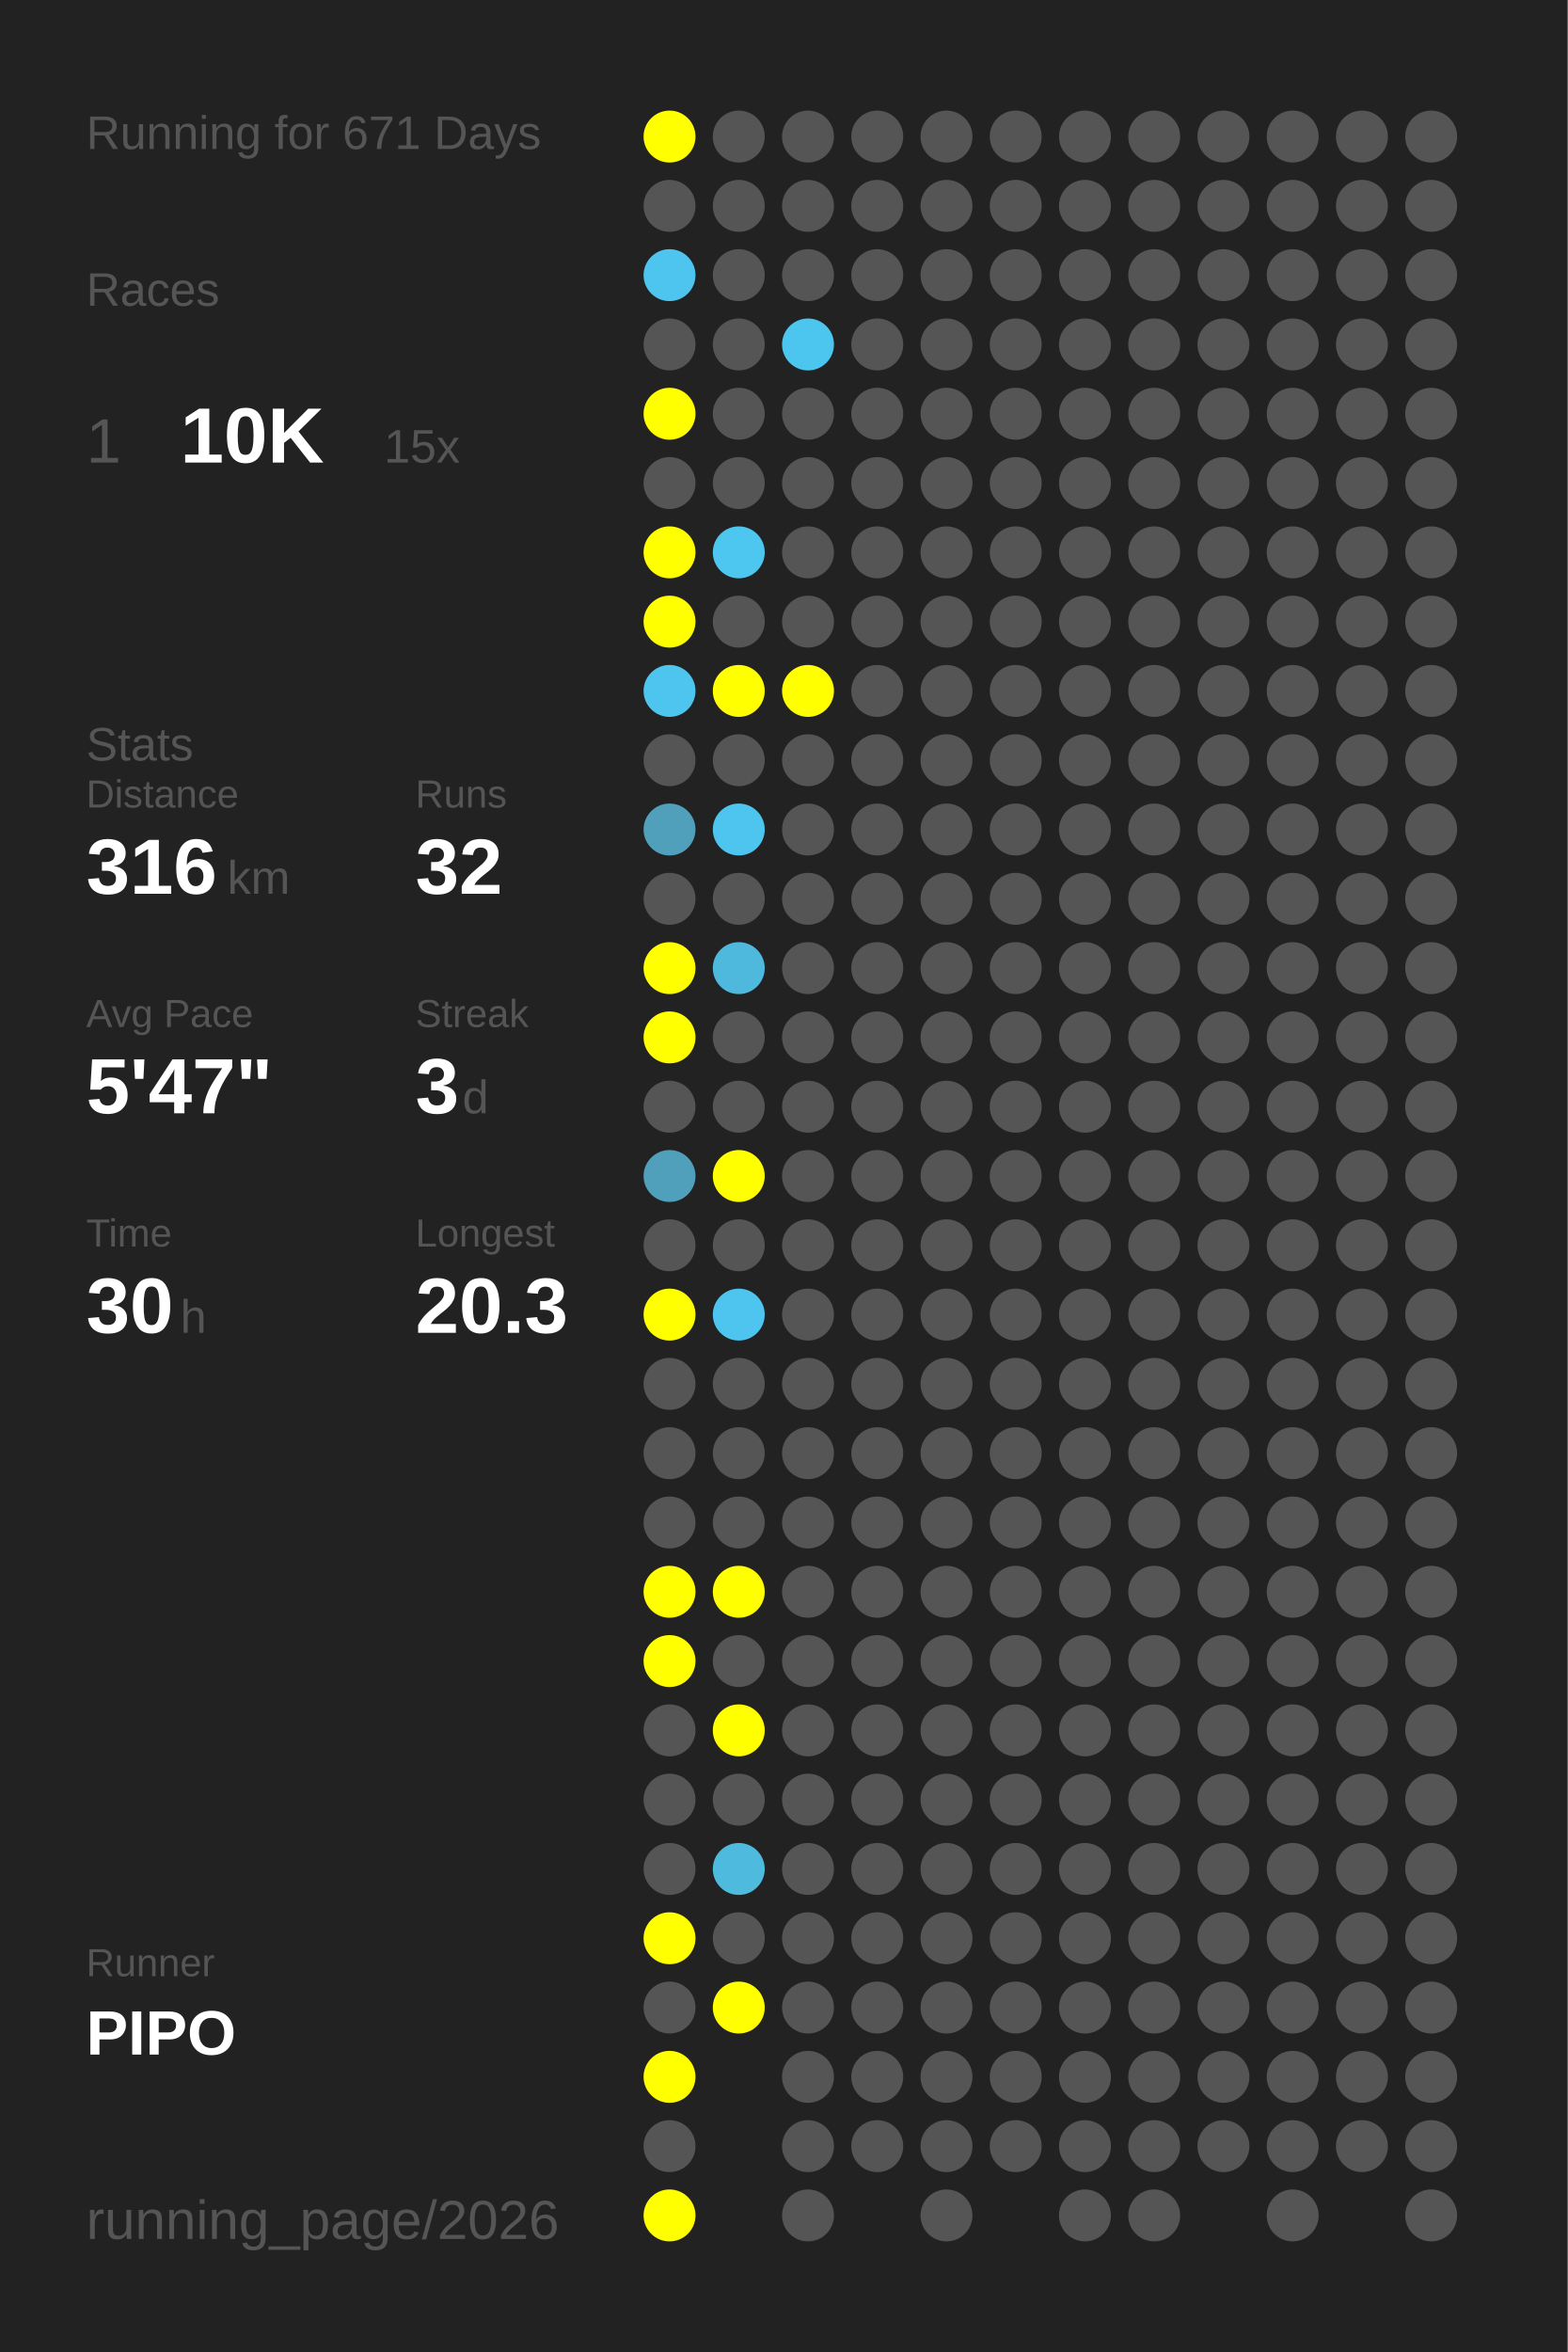
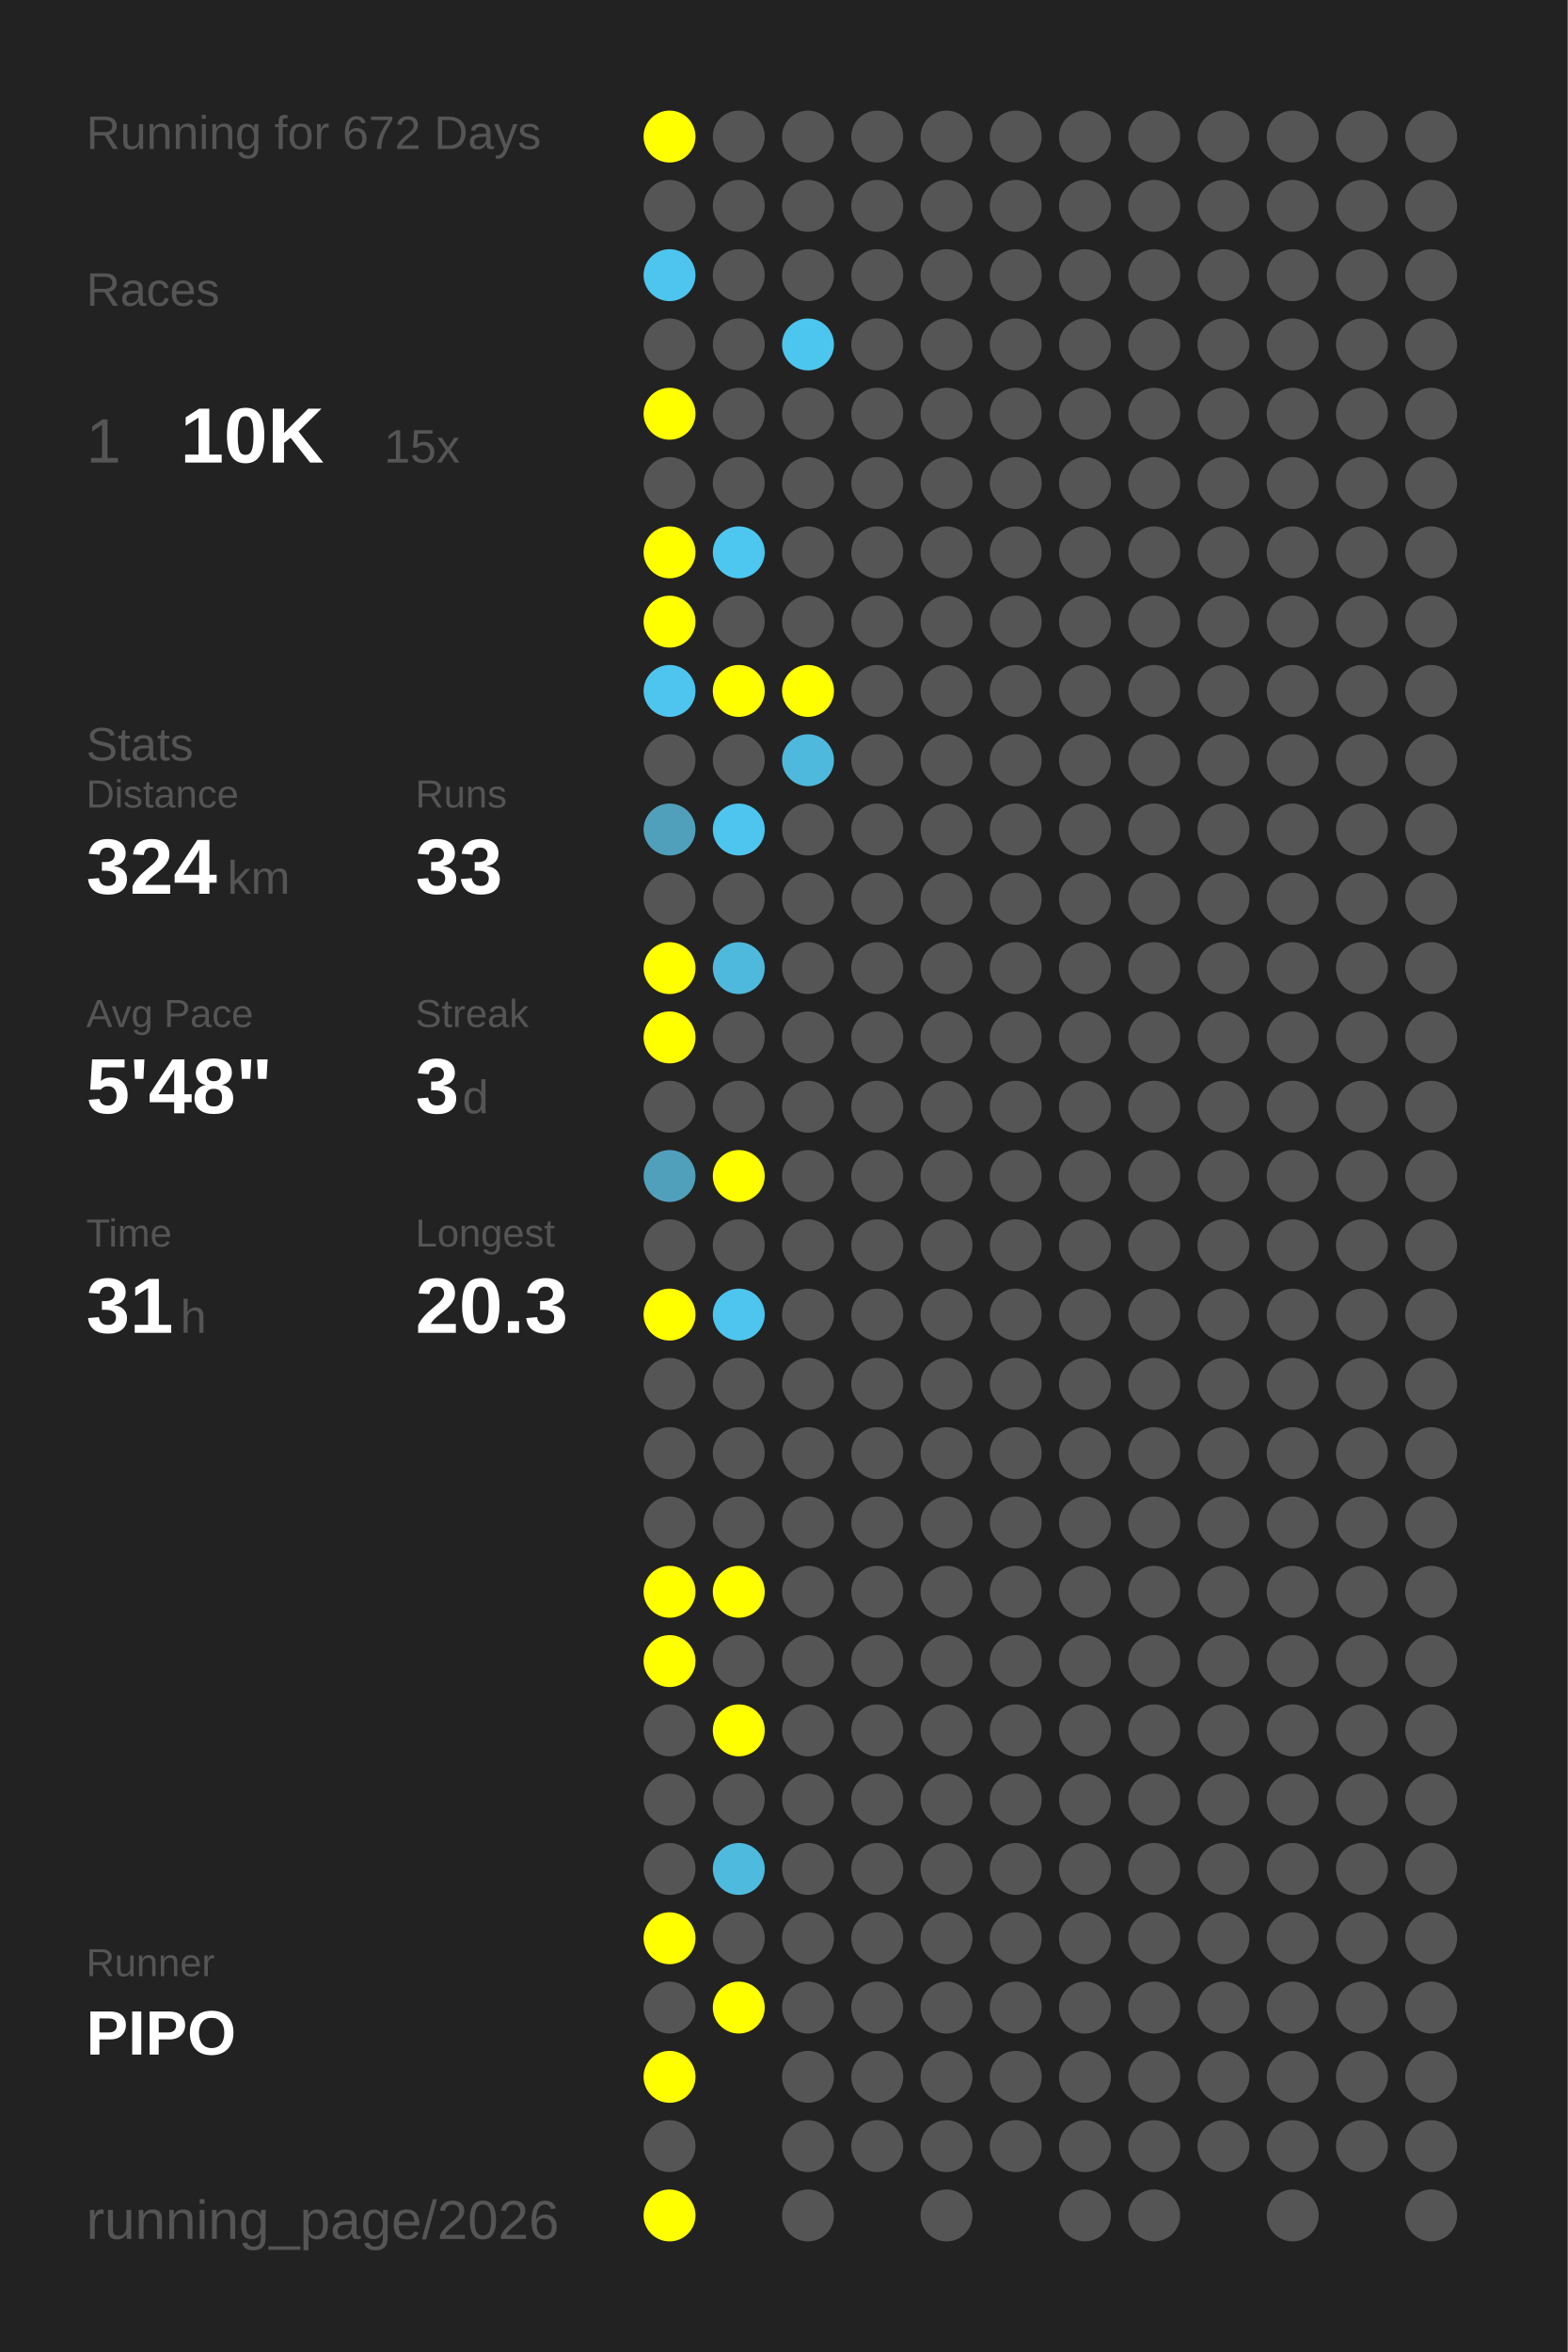
<svg xmlns="http://www.w3.org/2000/svg" baseProfile="full" height="300mm" version="1.1" viewBox="0,0,200,300" width="200mm">
  <defs />
  <rect fill="#222222" height="300" width="200" x="0" y="0" />
-   <text fill="#555555" style="font-size:6px; font-family:Arial;" x="11" y="19">Running for 671 Days</text>
+   <text fill="#555555" style="font-size:6px; font-family:Arial;" x="11" y="19">Running for 672 Days</text>
  <text fill="#555555" style="font-size:6px; font-family:Arial;" x="11" y="39">Races</text>
  <text fill="#555555" style="font-size:8px; font-family:Arial;" x="11" y="59">1</text>
  <text fill="#FFFFFF" style="font-size:10px; font-family:Arial; font-weight:bold;" x="23" y="59">10K</text>
  <text fill="#555555" style="font-size:6px; font-family:Arial;" x="49" y="59">15x</text>
  <text fill="#555555" style="font-size:6px; font-family:Arial;" x="11" y="97">Stats</text>
  <text fill="#555555" style="font-size:5px; font-family:Arial;" x="11" y="103">Distance</text>
-   <text fill="#FFFFFF" style="font-size:10px; font-family:Arial; font-weight:bold;" x="11" y="114">316</text>
+   <text fill="#FFFFFF" style="font-size:10px; font-family:Arial; font-weight:bold;" x="11" y="114">324</text>
  <text fill="#555555" style="font-size:6px; font-family:Arial;" x="29" y="114">km</text>
  <text fill="#555555" style="font-size:5px; font-family:Arial;" x="53" y="103">Runs</text>
-   <text fill="#FFFFFF" style="font-size:10px; font-family:Arial; font-weight:bold;" x="53" y="114">32</text>
+   <text fill="#FFFFFF" style="font-size:10px; font-family:Arial; font-weight:bold;" x="53" y="114">33</text>
  <text fill="#555555" style="font-size:5px; font-family:Arial;" x="11" y="131">Avg Pace</text>
-   <text fill="#FFFFFF" style="font-size:10px; font-family:Arial; font-weight:bold;" x="11" y="142">5'47"</text>
+   <text fill="#FFFFFF" style="font-size:10px; font-family:Arial; font-weight:bold;" x="11" y="142">5'48"</text>
  <text fill="#555555" style="font-size:5px; font-family:Arial;" x="53" y="131">Streak</text>
  <text fill="#FFFFFF" style="font-size:10px; font-family:Arial; font-weight:bold;" x="53" y="142">3</text>
  <text fill="#555555" style="font-size:6px; font-family:Arial;" x="59" y="142">d</text>
  <text fill="#555555" style="font-size:5px; font-family:Arial;" x="11" y="159">Time</text>
-   <text fill="#FFFFFF" style="font-size:10px; font-family:Arial; font-weight:bold;" x="11" y="170">30</text>
+   <text fill="#FFFFFF" style="font-size:10px; font-family:Arial; font-weight:bold;" x="11" y="170">31</text>
  <text fill="#555555" style="font-size:6px; font-family:Arial;" x="23" y="170">h</text>
  <text fill="#555555" style="font-size:5px; font-family:Arial;" x="53" y="159">Longest</text>
  <text fill="#FFFFFF" style="font-size:10px; font-family:Arial; font-weight:bold;" x="53" y="170">20.3</text>
  <text fill="#555555" style="font-size:5px; font-family:Arial;" x="11" y="252.065">Runner</text>
  <text fill="#FFFFFF" style="font-size:8px; font-family:Arial; font-weight:bold;" x="11" y="262.065">PIPO</text>
  <text fill="#555555" style="font-size:7px; font-family:Arial;" x="11" y="285.581">running_page/2026</text>
  <circle cx="85.417" cy="17.419" fill="#FFFF00" r="3.312" />
  <circle cx="85.417" cy="26.258" fill="#555555" r="3.312" />
  <circle cx="85.417" cy="35.097" fill="#4dc5ee" r="3.312" />
  <circle cx="85.417" cy="43.935" fill="#555555" r="3.312" />
  <circle cx="85.417" cy="52.774" fill="#FFFF00" r="3.312" />
  <circle cx="85.417" cy="61.613" fill="#555555" r="3.312" />
  <circle cx="85.417" cy="70.452" fill="#FFFF00" r="3.312" />
  <circle cx="85.417" cy="79.29" fill="#FFFF00" r="3.312" />
  <circle cx="85.417" cy="88.129" fill="#4dc5ee" r="3.312" />
  <circle cx="85.417" cy="96.968" fill="#555555" r="3.312" />
  <circle cx="85.417" cy="105.806" fill="#50a0bb" r="3.312" />
  <circle cx="85.417" cy="114.645" fill="#555555" r="3.312" />
  <circle cx="85.417" cy="123.484" fill="#FFFF00" r="3.312" />
  <circle cx="85.417" cy="132.323" fill="#FFFF00" r="3.312" />
  <circle cx="85.417" cy="141.161" fill="#555555" r="3.312" />
  <circle cx="85.417" cy="150" fill="#50a0bb" r="3.312" />
  <circle cx="85.417" cy="158.839" fill="#555555" r="3.312" />
  <circle cx="85.417" cy="167.677" fill="#FFFF00" r="3.312" />
  <circle cx="85.417" cy="176.516" fill="#555555" r="3.312" />
  <circle cx="85.417" cy="185.355" fill="#555555" r="3.312" />
  <circle cx="85.417" cy="194.194" fill="#555555" r="3.312" />
  <circle cx="85.417" cy="203.032" fill="#FFFF00" r="3.312" />
  <circle cx="85.417" cy="211.871" fill="#FFFF00" r="3.312" />
  <circle cx="85.417" cy="220.71" fill="#555555" r="3.312" />
  <circle cx="85.417" cy="229.548" fill="#555555" r="3.312" />
  <circle cx="85.417" cy="238.387" fill="#555555" r="3.312" />
  <circle cx="85.417" cy="247.226" fill="#FFFF00" r="3.312" />
  <circle cx="85.417" cy="256.065" fill="#555555" r="3.312" />
  <circle cx="85.417" cy="264.903" fill="#FFFF00" r="3.312" />
  <circle cx="85.417" cy="273.742" fill="#555555" r="3.312" />
  <circle cx="85.417" cy="282.581" fill="#FFFF00" r="3.312" />
  <circle cx="94.25" cy="17.419" fill="#555555" r="3.312" />
  <circle cx="94.25" cy="26.258" fill="#555555" r="3.312" />
  <circle cx="94.25" cy="35.097" fill="#555555" r="3.312" />
  <circle cx="94.25" cy="43.935" fill="#555555" r="3.312" />
  <circle cx="94.25" cy="52.774" fill="#555555" r="3.312" />
  <circle cx="94.25" cy="61.613" fill="#555555" r="3.312" />
  <circle cx="94.25" cy="70.452" fill="#4dc7f0" r="3.312" />
  <circle cx="94.25" cy="79.29" fill="#555555" r="3.312" />
  <circle cx="94.25" cy="88.129" fill="#FFFF00" r="3.312" />
  <circle cx="94.25" cy="96.968" fill="#555555" r="3.312" />
  <circle cx="94.25" cy="105.806" fill="#4dc5ee" r="3.312" />
  <circle cx="94.25" cy="114.645" fill="#555555" r="3.312" />
  <circle cx="94.25" cy="123.484" fill="#4eb9dd" r="3.312" />
  <circle cx="94.25" cy="132.323" fill="#555555" r="3.312" />
  <circle cx="94.25" cy="141.161" fill="#555555" r="3.312" />
  <circle cx="94.25" cy="150" fill="#FFFF00" r="3.312" />
  <circle cx="94.25" cy="158.839" fill="#555555" r="3.312" />
  <circle cx="94.25" cy="167.677" fill="#4dc5ee" r="3.312" />
  <circle cx="94.25" cy="176.516" fill="#555555" r="3.312" />
  <circle cx="94.25" cy="185.355" fill="#555555" r="3.312" />
  <circle cx="94.25" cy="194.194" fill="#555555" r="3.312" />
  <circle cx="94.25" cy="203.032" fill="#FFFF00" r="3.312" />
  <circle cx="94.25" cy="211.871" fill="#555555" r="3.312" />
  <circle cx="94.25" cy="220.71" fill="#FFFF00" r="3.312" />
  <circle cx="94.25" cy="229.548" fill="#555555" r="3.312" />
  <circle cx="94.25" cy="238.387" fill="#4ebade" r="3.312" />
  <circle cx="94.25" cy="247.226" fill="#555555" r="3.312" />
  <circle cx="94.25" cy="256.065" fill="#FFFF00" r="3.312" />
  <circle cx="103.083" cy="17.419" fill="#555555" r="3.312" />
  <circle cx="103.083" cy="26.258" fill="#555555" r="3.312" />
  <circle cx="103.083" cy="35.097" fill="#555555" r="3.312" />
  <circle cx="103.083" cy="43.935" fill="#4dc6ef" r="3.312" />
  <circle cx="103.083" cy="52.774" fill="#555555" r="3.312" />
  <circle cx="103.083" cy="61.613" fill="#555555" r="3.312" />
  <circle cx="103.083" cy="70.452" fill="#555555" r="3.312" />
  <circle cx="103.083" cy="79.29" fill="#555555" r="3.312" />
  <circle cx="103.083" cy="88.129" fill="#FFFF00" r="3.312" />
-   <circle cx="103.083" cy="96.968" fill="#555555" r="3.312" />
+   <circle cx="103.083" cy="96.968" fill="#4eb9dd" r="3.312" />
  <circle cx="103.083" cy="105.806" fill="#555555" r="3.312" />
  <circle cx="103.083" cy="114.645" fill="#555555" r="3.312" />
  <circle cx="103.083" cy="123.484" fill="#555555" r="3.312" />
  <circle cx="103.083" cy="132.323" fill="#555555" r="3.312" />
  <circle cx="103.083" cy="141.161" fill="#555555" r="3.312" />
  <circle cx="103.083" cy="150" fill="#555555" r="3.312" />
  <circle cx="103.083" cy="158.839" fill="#555555" r="3.312" />
  <circle cx="103.083" cy="167.677" fill="#555555" r="3.312" />
  <circle cx="103.083" cy="176.516" fill="#555555" r="3.312" />
  <circle cx="103.083" cy="185.355" fill="#555555" r="3.312" />
  <circle cx="103.083" cy="194.194" fill="#555555" r="3.312" />
  <circle cx="103.083" cy="203.032" fill="#555555" r="3.312" />
  <circle cx="103.083" cy="211.871" fill="#555555" r="3.312" />
  <circle cx="103.083" cy="220.71" fill="#555555" r="3.312" />
  <circle cx="103.083" cy="229.548" fill="#555555" r="3.312" />
  <circle cx="103.083" cy="238.387" fill="#555555" r="3.312" />
  <circle cx="103.083" cy="247.226" fill="#555555" r="3.312" />
  <circle cx="103.083" cy="256.065" fill="#555555" r="3.312" />
  <circle cx="103.083" cy="264.903" fill="#555555" r="3.312" />
  <circle cx="103.083" cy="273.742" fill="#555555" r="3.312" />
  <circle cx="103.083" cy="282.581" fill="#555555" r="3.312" />
  <circle cx="111.917" cy="17.419" fill="#555555" r="3.312" />
  <circle cx="111.917" cy="26.258" fill="#555555" r="3.312" />
  <circle cx="111.917" cy="35.097" fill="#555555" r="3.312" />
  <circle cx="111.917" cy="43.935" fill="#555555" r="3.312" />
  <circle cx="111.917" cy="52.774" fill="#555555" r="3.312" />
  <circle cx="111.917" cy="61.613" fill="#555555" r="3.312" />
  <circle cx="111.917" cy="70.452" fill="#555555" r="3.312" />
  <circle cx="111.917" cy="79.29" fill="#555555" r="3.312" />
  <circle cx="111.917" cy="88.129" fill="#555555" r="3.312" />
  <circle cx="111.917" cy="96.968" fill="#555555" r="3.312" />
  <circle cx="111.917" cy="105.806" fill="#555555" r="3.312" />
  <circle cx="111.917" cy="114.645" fill="#555555" r="3.312" />
  <circle cx="111.917" cy="123.484" fill="#555555" r="3.312" />
  <circle cx="111.917" cy="132.323" fill="#555555" r="3.312" />
  <circle cx="111.917" cy="141.161" fill="#555555" r="3.312" />
  <circle cx="111.917" cy="150" fill="#555555" r="3.312" />
  <circle cx="111.917" cy="158.839" fill="#555555" r="3.312" />
  <circle cx="111.917" cy="167.677" fill="#555555" r="3.312" />
  <circle cx="111.917" cy="176.516" fill="#555555" r="3.312" />
  <circle cx="111.917" cy="185.355" fill="#555555" r="3.312" />
  <circle cx="111.917" cy="194.194" fill="#555555" r="3.312" />
  <circle cx="111.917" cy="203.032" fill="#555555" r="3.312" />
  <circle cx="111.917" cy="211.871" fill="#555555" r="3.312" />
  <circle cx="111.917" cy="220.71" fill="#555555" r="3.312" />
  <circle cx="111.917" cy="229.548" fill="#555555" r="3.312" />
  <circle cx="111.917" cy="238.387" fill="#555555" r="3.312" />
  <circle cx="111.917" cy="247.226" fill="#555555" r="3.312" />
  <circle cx="111.917" cy="256.065" fill="#555555" r="3.312" />
  <circle cx="111.917" cy="264.903" fill="#555555" r="3.312" />
  <circle cx="111.917" cy="273.742" fill="#555555" r="3.312" />
  <circle cx="120.75" cy="17.419" fill="#555555" r="3.312" />
  <circle cx="120.75" cy="26.258" fill="#555555" r="3.312" />
  <circle cx="120.75" cy="35.097" fill="#555555" r="3.312" />
  <circle cx="120.75" cy="43.935" fill="#555555" r="3.312" />
  <circle cx="120.75" cy="52.774" fill="#555555" r="3.312" />
  <circle cx="120.75" cy="61.613" fill="#555555" r="3.312" />
  <circle cx="120.75" cy="70.452" fill="#555555" r="3.312" />
  <circle cx="120.75" cy="79.29" fill="#555555" r="3.312" />
  <circle cx="120.75" cy="88.129" fill="#555555" r="3.312" />
  <circle cx="120.75" cy="96.968" fill="#555555" r="3.312" />
  <circle cx="120.75" cy="105.806" fill="#555555" r="3.312" />
  <circle cx="120.75" cy="114.645" fill="#555555" r="3.312" />
  <circle cx="120.75" cy="123.484" fill="#555555" r="3.312" />
  <circle cx="120.75" cy="132.323" fill="#555555" r="3.312" />
  <circle cx="120.75" cy="141.161" fill="#555555" r="3.312" />
  <circle cx="120.75" cy="150" fill="#555555" r="3.312" />
  <circle cx="120.75" cy="158.839" fill="#555555" r="3.312" />
  <circle cx="120.75" cy="167.677" fill="#555555" r="3.312" />
  <circle cx="120.75" cy="176.516" fill="#555555" r="3.312" />
  <circle cx="120.75" cy="185.355" fill="#555555" r="3.312" />
  <circle cx="120.75" cy="194.194" fill="#555555" r="3.312" />
  <circle cx="120.75" cy="203.032" fill="#555555" r="3.312" />
  <circle cx="120.75" cy="211.871" fill="#555555" r="3.312" />
  <circle cx="120.75" cy="220.71" fill="#555555" r="3.312" />
  <circle cx="120.75" cy="229.548" fill="#555555" r="3.312" />
  <circle cx="120.75" cy="238.387" fill="#555555" r="3.312" />
  <circle cx="120.75" cy="247.226" fill="#555555" r="3.312" />
  <circle cx="120.75" cy="256.065" fill="#555555" r="3.312" />
  <circle cx="120.75" cy="264.903" fill="#555555" r="3.312" />
  <circle cx="120.75" cy="273.742" fill="#555555" r="3.312" />
  <circle cx="120.75" cy="282.581" fill="#555555" r="3.312" />
  <circle cx="129.583" cy="17.419" fill="#555555" r="3.312" />
  <circle cx="129.583" cy="26.258" fill="#555555" r="3.312" />
  <circle cx="129.583" cy="35.097" fill="#555555" r="3.312" />
  <circle cx="129.583" cy="43.935" fill="#555555" r="3.312" />
  <circle cx="129.583" cy="52.774" fill="#555555" r="3.312" />
  <circle cx="129.583" cy="61.613" fill="#555555" r="3.312" />
  <circle cx="129.583" cy="70.452" fill="#555555" r="3.312" />
  <circle cx="129.583" cy="79.29" fill="#555555" r="3.312" />
  <circle cx="129.583" cy="88.129" fill="#555555" r="3.312" />
  <circle cx="129.583" cy="96.968" fill="#555555" r="3.312" />
  <circle cx="129.583" cy="105.806" fill="#555555" r="3.312" />
  <circle cx="129.583" cy="114.645" fill="#555555" r="3.312" />
  <circle cx="129.583" cy="123.484" fill="#555555" r="3.312" />
  <circle cx="129.583" cy="132.323" fill="#555555" r="3.312" />
  <circle cx="129.583" cy="141.161" fill="#555555" r="3.312" />
  <circle cx="129.583" cy="150" fill="#555555" r="3.312" />
  <circle cx="129.583" cy="158.839" fill="#555555" r="3.312" />
  <circle cx="129.583" cy="167.677" fill="#555555" r="3.312" />
  <circle cx="129.583" cy="176.516" fill="#555555" r="3.312" />
  <circle cx="129.583" cy="185.355" fill="#555555" r="3.312" />
  <circle cx="129.583" cy="194.194" fill="#555555" r="3.312" />
  <circle cx="129.583" cy="203.032" fill="#555555" r="3.312" />
  <circle cx="129.583" cy="211.871" fill="#555555" r="3.312" />
  <circle cx="129.583" cy="220.71" fill="#555555" r="3.312" />
  <circle cx="129.583" cy="229.548" fill="#555555" r="3.312" />
  <circle cx="129.583" cy="238.387" fill="#555555" r="3.312" />
  <circle cx="129.583" cy="247.226" fill="#555555" r="3.312" />
  <circle cx="129.583" cy="256.065" fill="#555555" r="3.312" />
  <circle cx="129.583" cy="264.903" fill="#555555" r="3.312" />
  <circle cx="129.583" cy="273.742" fill="#555555" r="3.312" />
  <circle cx="138.417" cy="17.419" fill="#555555" r="3.312" />
  <circle cx="138.417" cy="26.258" fill="#555555" r="3.312" />
  <circle cx="138.417" cy="35.097" fill="#555555" r="3.312" />
  <circle cx="138.417" cy="43.935" fill="#555555" r="3.312" />
  <circle cx="138.417" cy="52.774" fill="#555555" r="3.312" />
  <circle cx="138.417" cy="61.613" fill="#555555" r="3.312" />
  <circle cx="138.417" cy="70.452" fill="#555555" r="3.312" />
  <circle cx="138.417" cy="79.29" fill="#555555" r="3.312" />
  <circle cx="138.417" cy="88.129" fill="#555555" r="3.312" />
  <circle cx="138.417" cy="96.968" fill="#555555" r="3.312" />
  <circle cx="138.417" cy="105.806" fill="#555555" r="3.312" />
  <circle cx="138.417" cy="114.645" fill="#555555" r="3.312" />
  <circle cx="138.417" cy="123.484" fill="#555555" r="3.312" />
  <circle cx="138.417" cy="132.323" fill="#555555" r="3.312" />
  <circle cx="138.417" cy="141.161" fill="#555555" r="3.312" />
  <circle cx="138.417" cy="150" fill="#555555" r="3.312" />
  <circle cx="138.417" cy="158.839" fill="#555555" r="3.312" />
  <circle cx="138.417" cy="167.677" fill="#555555" r="3.312" />
  <circle cx="138.417" cy="176.516" fill="#555555" r="3.312" />
  <circle cx="138.417" cy="185.355" fill="#555555" r="3.312" />
  <circle cx="138.417" cy="194.194" fill="#555555" r="3.312" />
  <circle cx="138.417" cy="203.032" fill="#555555" r="3.312" />
  <circle cx="138.417" cy="211.871" fill="#555555" r="3.312" />
  <circle cx="138.417" cy="220.71" fill="#555555" r="3.312" />
  <circle cx="138.417" cy="229.548" fill="#555555" r="3.312" />
  <circle cx="138.417" cy="238.387" fill="#555555" r="3.312" />
  <circle cx="138.417" cy="247.226" fill="#555555" r="3.312" />
  <circle cx="138.417" cy="256.065" fill="#555555" r="3.312" />
  <circle cx="138.417" cy="264.903" fill="#555555" r="3.312" />
  <circle cx="138.417" cy="273.742" fill="#555555" r="3.312" />
  <circle cx="138.417" cy="282.581" fill="#555555" r="3.312" />
  <circle cx="147.25" cy="17.419" fill="#555555" r="3.312" />
  <circle cx="147.25" cy="26.258" fill="#555555" r="3.312" />
  <circle cx="147.25" cy="35.097" fill="#555555" r="3.312" />
  <circle cx="147.25" cy="43.935" fill="#555555" r="3.312" />
  <circle cx="147.25" cy="52.774" fill="#555555" r="3.312" />
  <circle cx="147.25" cy="61.613" fill="#555555" r="3.312" />
  <circle cx="147.25" cy="70.452" fill="#555555" r="3.312" />
  <circle cx="147.25" cy="79.29" fill="#555555" r="3.312" />
  <circle cx="147.25" cy="88.129" fill="#555555" r="3.312" />
  <circle cx="147.25" cy="96.968" fill="#555555" r="3.312" />
  <circle cx="147.25" cy="105.806" fill="#555555" r="3.312" />
  <circle cx="147.25" cy="114.645" fill="#555555" r="3.312" />
  <circle cx="147.25" cy="123.484" fill="#555555" r="3.312" />
  <circle cx="147.25" cy="132.323" fill="#555555" r="3.312" />
  <circle cx="147.25" cy="141.161" fill="#555555" r="3.312" />
  <circle cx="147.25" cy="150" fill="#555555" r="3.312" />
  <circle cx="147.25" cy="158.839" fill="#555555" r="3.312" />
  <circle cx="147.25" cy="167.677" fill="#555555" r="3.312" />
  <circle cx="147.25" cy="176.516" fill="#555555" r="3.312" />
  <circle cx="147.25" cy="185.355" fill="#555555" r="3.312" />
  <circle cx="147.25" cy="194.194" fill="#555555" r="3.312" />
  <circle cx="147.25" cy="203.032" fill="#555555" r="3.312" />
  <circle cx="147.25" cy="211.871" fill="#555555" r="3.312" />
  <circle cx="147.25" cy="220.71" fill="#555555" r="3.312" />
  <circle cx="147.25" cy="229.548" fill="#555555" r="3.312" />
  <circle cx="147.25" cy="238.387" fill="#555555" r="3.312" />
  <circle cx="147.25" cy="247.226" fill="#555555" r="3.312" />
  <circle cx="147.25" cy="256.065" fill="#555555" r="3.312" />
  <circle cx="147.25" cy="264.903" fill="#555555" r="3.312" />
  <circle cx="147.25" cy="273.742" fill="#555555" r="3.312" />
  <circle cx="147.25" cy="282.581" fill="#555555" r="3.312" />
  <circle cx="156.083" cy="17.419" fill="#555555" r="3.312" />
  <circle cx="156.083" cy="26.258" fill="#555555" r="3.312" />
  <circle cx="156.083" cy="35.097" fill="#555555" r="3.312" />
  <circle cx="156.083" cy="43.935" fill="#555555" r="3.312" />
  <circle cx="156.083" cy="52.774" fill="#555555" r="3.312" />
  <circle cx="156.083" cy="61.613" fill="#555555" r="3.312" />
  <circle cx="156.083" cy="70.452" fill="#555555" r="3.312" />
  <circle cx="156.083" cy="79.29" fill="#555555" r="3.312" />
  <circle cx="156.083" cy="88.129" fill="#555555" r="3.312" />
  <circle cx="156.083" cy="96.968" fill="#555555" r="3.312" />
  <circle cx="156.083" cy="105.806" fill="#555555" r="3.312" />
  <circle cx="156.083" cy="114.645" fill="#555555" r="3.312" />
  <circle cx="156.083" cy="123.484" fill="#555555" r="3.312" />
  <circle cx="156.083" cy="132.323" fill="#555555" r="3.312" />
  <circle cx="156.083" cy="141.161" fill="#555555" r="3.312" />
  <circle cx="156.083" cy="150" fill="#555555" r="3.312" />
  <circle cx="156.083" cy="158.839" fill="#555555" r="3.312" />
  <circle cx="156.083" cy="167.677" fill="#555555" r="3.312" />
  <circle cx="156.083" cy="176.516" fill="#555555" r="3.312" />
  <circle cx="156.083" cy="185.355" fill="#555555" r="3.312" />
  <circle cx="156.083" cy="194.194" fill="#555555" r="3.312" />
  <circle cx="156.083" cy="203.032" fill="#555555" r="3.312" />
  <circle cx="156.083" cy="211.871" fill="#555555" r="3.312" />
  <circle cx="156.083" cy="220.71" fill="#555555" r="3.312" />
  <circle cx="156.083" cy="229.548" fill="#555555" r="3.312" />
  <circle cx="156.083" cy="238.387" fill="#555555" r="3.312" />
  <circle cx="156.083" cy="247.226" fill="#555555" r="3.312" />
  <circle cx="156.083" cy="256.065" fill="#555555" r="3.312" />
  <circle cx="156.083" cy="264.903" fill="#555555" r="3.312" />
  <circle cx="156.083" cy="273.742" fill="#555555" r="3.312" />
  <circle cx="164.917" cy="17.419" fill="#555555" r="3.312" />
  <circle cx="164.917" cy="26.258" fill="#555555" r="3.312" />
  <circle cx="164.917" cy="35.097" fill="#555555" r="3.312" />
  <circle cx="164.917" cy="43.935" fill="#555555" r="3.312" />
  <circle cx="164.917" cy="52.774" fill="#555555" r="3.312" />
  <circle cx="164.917" cy="61.613" fill="#555555" r="3.312" />
  <circle cx="164.917" cy="70.452" fill="#555555" r="3.312" />
  <circle cx="164.917" cy="79.29" fill="#555555" r="3.312" />
  <circle cx="164.917" cy="88.129" fill="#555555" r="3.312" />
  <circle cx="164.917" cy="96.968" fill="#555555" r="3.312" />
  <circle cx="164.917" cy="105.806" fill="#555555" r="3.312" />
  <circle cx="164.917" cy="114.645" fill="#555555" r="3.312" />
  <circle cx="164.917" cy="123.484" fill="#555555" r="3.312" />
  <circle cx="164.917" cy="132.323" fill="#555555" r="3.312" />
  <circle cx="164.917" cy="141.161" fill="#555555" r="3.312" />
  <circle cx="164.917" cy="150" fill="#555555" r="3.312" />
  <circle cx="164.917" cy="158.839" fill="#555555" r="3.312" />
  <circle cx="164.917" cy="167.677" fill="#555555" r="3.312" />
  <circle cx="164.917" cy="176.516" fill="#555555" r="3.312" />
  <circle cx="164.917" cy="185.355" fill="#555555" r="3.312" />
  <circle cx="164.917" cy="194.194" fill="#555555" r="3.312" />
  <circle cx="164.917" cy="203.032" fill="#555555" r="3.312" />
  <circle cx="164.917" cy="211.871" fill="#555555" r="3.312" />
  <circle cx="164.917" cy="220.71" fill="#555555" r="3.312" />
  <circle cx="164.917" cy="229.548" fill="#555555" r="3.312" />
  <circle cx="164.917" cy="238.387" fill="#555555" r="3.312" />
  <circle cx="164.917" cy="247.226" fill="#555555" r="3.312" />
  <circle cx="164.917" cy="256.065" fill="#555555" r="3.312" />
  <circle cx="164.917" cy="264.903" fill="#555555" r="3.312" />
  <circle cx="164.917" cy="273.742" fill="#555555" r="3.312" />
  <circle cx="164.917" cy="282.581" fill="#555555" r="3.312" />
  <circle cx="173.75" cy="17.419" fill="#555555" r="3.312" />
  <circle cx="173.75" cy="26.258" fill="#555555" r="3.312" />
  <circle cx="173.75" cy="35.097" fill="#555555" r="3.312" />
  <circle cx="173.75" cy="43.935" fill="#555555" r="3.312" />
  <circle cx="173.75" cy="52.774" fill="#555555" r="3.312" />
  <circle cx="173.75" cy="61.613" fill="#555555" r="3.312" />
  <circle cx="173.75" cy="70.452" fill="#555555" r="3.312" />
  <circle cx="173.75" cy="79.29" fill="#555555" r="3.312" />
  <circle cx="173.75" cy="88.129" fill="#555555" r="3.312" />
  <circle cx="173.75" cy="96.968" fill="#555555" r="3.312" />
  <circle cx="173.75" cy="105.806" fill="#555555" r="3.312" />
  <circle cx="173.75" cy="114.645" fill="#555555" r="3.312" />
  <circle cx="173.75" cy="123.484" fill="#555555" r="3.312" />
  <circle cx="173.75" cy="132.323" fill="#555555" r="3.312" />
  <circle cx="173.75" cy="141.161" fill="#555555" r="3.312" />
  <circle cx="173.75" cy="150" fill="#555555" r="3.312" />
  <circle cx="173.75" cy="158.839" fill="#555555" r="3.312" />
  <circle cx="173.75" cy="167.677" fill="#555555" r="3.312" />
  <circle cx="173.75" cy="176.516" fill="#555555" r="3.312" />
  <circle cx="173.75" cy="185.355" fill="#555555" r="3.312" />
  <circle cx="173.75" cy="194.194" fill="#555555" r="3.312" />
  <circle cx="173.75" cy="203.032" fill="#555555" r="3.312" />
  <circle cx="173.75" cy="211.871" fill="#555555" r="3.312" />
  <circle cx="173.75" cy="220.71" fill="#555555" r="3.312" />
  <circle cx="173.75" cy="229.548" fill="#555555" r="3.312" />
  <circle cx="173.75" cy="238.387" fill="#555555" r="3.312" />
  <circle cx="173.75" cy="247.226" fill="#555555" r="3.312" />
  <circle cx="173.75" cy="256.065" fill="#555555" r="3.312" />
  <circle cx="173.75" cy="264.903" fill="#555555" r="3.312" />
  <circle cx="173.75" cy="273.742" fill="#555555" r="3.312" />
  <circle cx="182.583" cy="17.419" fill="#555555" r="3.312" />
  <circle cx="182.583" cy="26.258" fill="#555555" r="3.312" />
  <circle cx="182.583" cy="35.097" fill="#555555" r="3.312" />
  <circle cx="182.583" cy="43.935" fill="#555555" r="3.312" />
  <circle cx="182.583" cy="52.774" fill="#555555" r="3.312" />
  <circle cx="182.583" cy="61.613" fill="#555555" r="3.312" />
  <circle cx="182.583" cy="70.452" fill="#555555" r="3.312" />
  <circle cx="182.583" cy="79.29" fill="#555555" r="3.312" />
  <circle cx="182.583" cy="88.129" fill="#555555" r="3.312" />
  <circle cx="182.583" cy="96.968" fill="#555555" r="3.312" />
  <circle cx="182.583" cy="105.806" fill="#555555" r="3.312" />
  <circle cx="182.583" cy="114.645" fill="#555555" r="3.312" />
  <circle cx="182.583" cy="123.484" fill="#555555" r="3.312" />
  <circle cx="182.583" cy="132.323" fill="#555555" r="3.312" />
  <circle cx="182.583" cy="141.161" fill="#555555" r="3.312" />
  <circle cx="182.583" cy="150" fill="#555555" r="3.312" />
  <circle cx="182.583" cy="158.839" fill="#555555" r="3.312" />
  <circle cx="182.583" cy="167.677" fill="#555555" r="3.312" />
  <circle cx="182.583" cy="176.516" fill="#555555" r="3.312" />
  <circle cx="182.583" cy="185.355" fill="#555555" r="3.312" />
  <circle cx="182.583" cy="194.194" fill="#555555" r="3.312" />
  <circle cx="182.583" cy="203.032" fill="#555555" r="3.312" />
  <circle cx="182.583" cy="211.871" fill="#555555" r="3.312" />
  <circle cx="182.583" cy="220.71" fill="#555555" r="3.312" />
  <circle cx="182.583" cy="229.548" fill="#555555" r="3.312" />
  <circle cx="182.583" cy="238.387" fill="#555555" r="3.312" />
  <circle cx="182.583" cy="247.226" fill="#555555" r="3.312" />
  <circle cx="182.583" cy="256.065" fill="#555555" r="3.312" />
  <circle cx="182.583" cy="264.903" fill="#555555" r="3.312" />
  <circle cx="182.583" cy="273.742" fill="#555555" r="3.312" />
  <circle cx="182.583" cy="282.581" fill="#555555" r="3.312" />
</svg>
